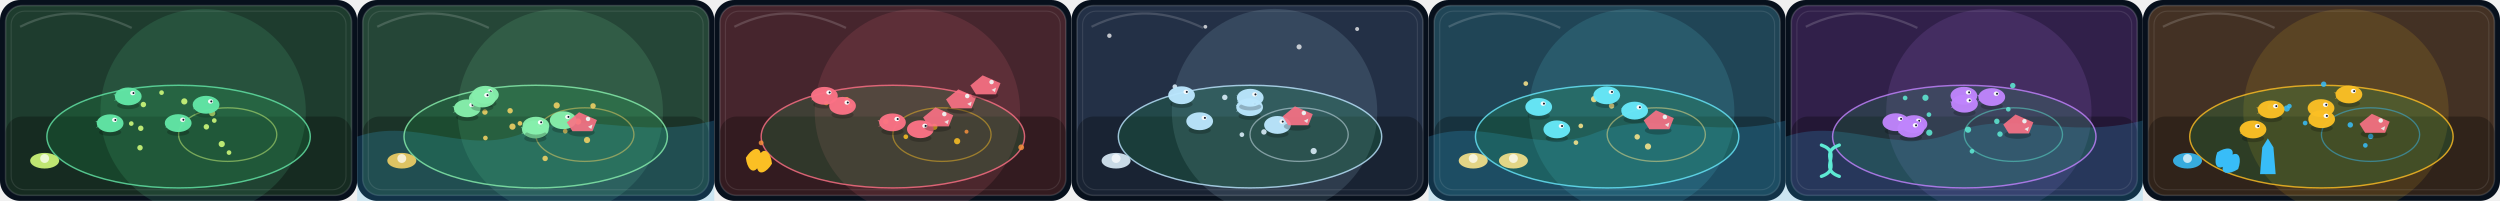
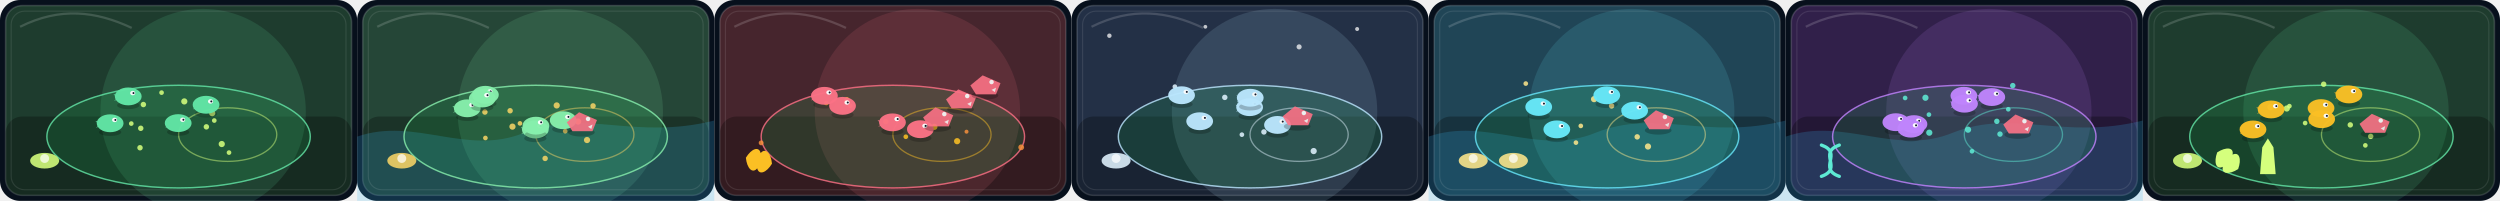
<svg xmlns="http://www.w3.org/2000/svg" width="2240" height="180" viewBox="0 0 2240 180" fill="none">
  <defs>
    <filter id="ui_scenario_cards-soft-shadow" x="-40%" y="-40%" width="180%" height="180%">
      <feGaussianBlur in="SourceAlpha" stdDeviation="1.2" />
      <feOffset dx="0.5" dy="1" result="offsetblur" />
      <feComponentTransfer>
        <feFuncA type="linear" slope="0.26" />
      </feComponentTransfer>
      <feMerge>
        <feMergeNode />
        <feMergeNode in="SourceGraphic" />
      </feMerge>
    </filter>
  </defs>
  <g transform="translate(0 0)">
    <rect x="0" y="0" width="320" height="180" rx="18" fill="#07101c" />
    <rect x="5" y="5" width="310" height="170" rx="15" fill="#103021" stroke="rgba(255,255,255,0.16)" stroke-width="1.4" />
    <rect x="5" y="5" width="310" height="170" rx="15" fill="rgba(255,255,255,0.06)" />
    <rect x="5" y="104.4" width="310" height="70.6" rx="15" fill="rgba(0,0,0,0.28)" />
    <circle cx="182" cy="100" r="92" fill="#62e6a6" opacity="0.13" />
    <ellipse cx="160" cy="122.4" rx="118" ry="46" fill="rgba(34,197,94,0.2)" stroke="#62e6a6" stroke-width="1.3" opacity="0.82" />
    <ellipse cx="204" cy="120.6" rx="44" ry="24" fill="none" stroke="#d5ff7d" stroke-width="1.2" opacity="0.48" />
    <circle cx="192" cy="108" r="2.1" fill="#d5ff7d" opacity="0.86" />
    <circle cx="126.11" cy="114.95" r="2.45" fill="#d5ff7d" opacity="0.86" />
    <circle cx="165.13" cy="90.87" r="2.8" fill="#d5ff7d" opacity="0.86" />
    <circle cx="205.19" cy="136.72" r="2.1" fill="#d5ff7d" opacity="0.86" />
    <circle cx="128.47" cy="93.67" r="2.45" fill="#d5ff7d" opacity="0.86" />
    <circle cx="198.69" cy="129.05" r="2.8" fill="#d5ff7d" opacity="0.86" />
    <circle cx="144.76" cy="83" r="2.1" fill="#d5ff7d" opacity="0.86" />
    <circle cx="125.45" cy="132.38" r="2.45" fill="#d5ff7d" opacity="0.86" />
    <circle cx="190.14" cy="101.42" r="2.8" fill="#d5ff7d" opacity="0.86" />
    <circle cx="117.63" cy="110.72" r="2.1" fill="#d5ff7d" opacity="0.86" />
    <circle cx="184.91" cy="113.65" r="2.45" fill="#d5ff7d" opacity="0.86" />
    <g opacity="0.96">
      <ellipse cx="159.65" cy="118.31" rx="10" ry="3.4" fill="rgba(0,0,0,0.22)" />
      <path d="M 151.65 110.31 Q 143.65 105.31 152.65 112.31 Q 144.65 117.31 151.65 110.31 Z" fill="#62e6a6" opacity="0.78" />
      <ellipse cx="159.65" cy="110.31" rx="12" ry="8" fill="#62e6a6" />
      <ellipse cx="163.65" cy="107.31" rx="2.3" ry="2" fill="white" />
      <circle cx="164.35" cy="107.31" r="0.9" fill="#0f172a" />
    </g>
    <g opacity="0.96">
      <ellipse cx="98.68" cy="118.45" rx="10" ry="3.4" fill="rgba(0,0,0,0.22)" />
      <path d="M 90.68 110.45 Q 80.99 105.45 89.99 112.45 Q 81.99 117.45 90.68 110.45 Z" fill="#62e6a6" opacity="0.78" />
      <ellipse cx="98.68" cy="110.45" rx="12" ry="8" fill="#62e6a6" />
      <ellipse cx="102.68" cy="107.45" rx="2.3" ry="2" fill="white" />
      <circle cx="103.38" cy="107.45" r="0.9" fill="#0f172a" />
    </g>
    <g opacity="0.96">
      <ellipse cx="114.91" cy="94.38" rx="10" ry="3.4" fill="rgba(0,0,0,0.22)" />
      <path d="M 106.91 86.38 Q 97.09 81.38 106.09 88.38 Q 98.09 93.38 106.91 86.38 Z" fill="#62e6a6" opacity="0.78" />
      <ellipse cx="114.91" cy="86.38" rx="12" ry="8" fill="#62e6a6" />
      <ellipse cx="118.91" cy="83.38" rx="2.3" ry="2" fill="white" />
      <circle cx="119.61" cy="83.38" r="0.9" fill="#0f172a" />
    </g>
    <g opacity="0.96">
      <ellipse cx="184.64" cy="101.87" rx="10" ry="3.4" fill="rgba(0,0,0,0.22)" />
      <path d="M 176.64 93.87 Q 168.36 88.87 177.36 95.87 Q 169.36 100.87 176.64 93.87 Z" fill="#62e6a6" opacity="0.78" />
      <ellipse cx="184.64" cy="93.87" rx="12" ry="8" fill="#62e6a6" />
      <ellipse cx="188.64" cy="90.87" rx="2.3" ry="2" fill="white" />
      <circle cx="189.34" cy="90.87" r="0.9" fill="#0f172a" />
    </g>
    <ellipse cx="40" cy="144" rx="13" ry="7" fill="#d5ff7d" opacity="0.88" />
    <circle cx="40" cy="142" r="4" fill="rgba(255,255,255,0.7)" />
    <path d="M 18 24 C 54 6 86 10 118 25" stroke="rgba(255,255,255,0.16)" stroke-width="2" fill="none" />
    <rect x="10" y="10" width="300" height="160" rx="12" fill="none" stroke="rgba(255,255,255,0.1)" stroke-width="1" />
  </g>
  <g transform="translate(320 0)">
    <rect x="0" y="0" width="320" height="180" rx="18" fill="#07101c" />
    <rect x="5" y="5" width="310" height="170" rx="15" fill="#173a2b" stroke="rgba(255,255,255,0.16)" stroke-width="1.4" />
    <rect x="5" y="5" width="310" height="170" rx="15" fill="rgba(255,255,255,0.06)" />
    <rect x="5" y="104.4" width="310" height="70.6" rx="15" fill="rgba(0,0,0,0.28)" />
    <circle cx="182" cy="100" r="92" fill="#86efac" opacity="0.13" />
    <path d="M 0 122.4 C 52 104.4 98 140.4 150 118.8 C 205 97.2 248 126 320 108 L 320 180 L 0 180 Z" fill="rgba(56,189,248,0.2)" />
    <ellipse cx="160" cy="122.4" rx="118" ry="46" fill="rgba(34,197,94,0.2)" stroke="#86efac" stroke-width="1.3" opacity="0.82" />
    <ellipse cx="204" cy="120.6" rx="44" ry="24" fill="none" stroke="#f6d365" stroke-width="1.2" opacity="0.48" />
    <circle cx="186.41" cy="117.51" r="2.1" fill="#f6d365" opacity="0.86" />
    <circle cx="114.47" cy="100.4" r="2.45" fill="#f6d365" opacity="0.86" />
    <circle cx="197.99" cy="108.9" r="2.8" fill="#f6d365" opacity="0.86" />
    <circle cx="164.21" cy="118.13" r="2.1" fill="#f6d365" opacity="0.86" />
    <circle cx="137.05" cy="99.24" r="2.45" fill="#f6d365" opacity="0.86" />
    <circle cx="205.98" cy="125.48" r="2.8" fill="#f6d365" opacity="0.86" />
    <circle cx="114.65" cy="81.36" r="2.1" fill="#f6d365" opacity="0.86" />
    <circle cx="168.44" cy="141.96" r="2.45" fill="#f6d365" opacity="0.86" />
    <circle cx="178.81" cy="94.47" r="2.8" fill="#f6d365" opacity="0.86" />
    <circle cx="114.92" cy="123.63" r="2.1" fill="#f6d365" opacity="0.86" />
    <circle cx="211.38" cy="94.87" r="2.45" fill="#f6d365" opacity="0.86" />
    <circle cx="139.16" cy="113.46" r="2.8" fill="#f6d365" opacity="0.86" />
    <circle cx="145.88" cy="110.54" r="2.1" fill="#f6d365" opacity="0.86" />
    <g opacity="0.96">
      <ellipse cx="159.65" cy="123.99" rx="10" ry="3.4" fill="rgba(0,0,0,0.22)" />
      <path d="M 151.65 115.99 Q 142.09 110.99 151.09 117.99 Q 143.09 122.99 151.65 115.99 Z" fill="#86efac" opacity="0.78" />
      <ellipse cx="159.65" cy="115.99" rx="12" ry="8" fill="#86efac" />
      <ellipse cx="163.65" cy="112.99" rx="2.3" ry="2" fill="white" />
      <circle cx="164.35" cy="112.99" r="0.9" fill="#0f172a" />
    </g>
    <g opacity="0.96">
      <ellipse cx="98.68" cy="105.04" rx="10" ry="3.4" fill="rgba(0,0,0,0.22)" />
      <path d="M 90.68 97.04 Q 80.78 92.04 89.78 99.04 Q 81.78 104.04 90.68 97.04 Z" fill="#86efac" opacity="0.78" />
      <ellipse cx="98.68" cy="97.04" rx="12" ry="8" fill="#86efac" />
      <ellipse cx="102.68" cy="94.04" rx="2.3" ry="2" fill="white" />
      <circle cx="103.38" cy="94.04" r="0.9" fill="#0f172a" />
    </g>
    <g opacity="0.96">
      <ellipse cx="114.91" cy="92.94" rx="10" ry="3.4" fill="rgba(0,0,0,0.22)" />
      <path d="M 106.91 84.94 Q 98.43 79.94 107.43 86.94 Q 99.43 91.94 106.91 84.94 Z" fill="#86efac" opacity="0.78" />
      <ellipse cx="114.91" cy="84.94" rx="12" ry="8" fill="#86efac" />
      <ellipse cx="118.91" cy="81.94" rx="2.3" ry="2" fill="white" />
      <circle cx="119.61" cy="81.94" r="0.9" fill="#0f172a" />
    </g>
    <g opacity="0.96">
      <ellipse cx="184.64" cy="115.73" rx="10" ry="3.4" fill="rgba(0,0,0,0.22)" />
      <path d="M 176.64 107.73 Q 170.01 102.73 179.01 109.73 Q 171.01 114.73 176.64 107.73 Z" fill="#86efac" opacity="0.78" />
      <ellipse cx="184.64" cy="107.73" rx="12" ry="8" fill="#86efac" />
      <ellipse cx="188.64" cy="104.73" rx="2.3" ry="2" fill="white" />
      <circle cx="189.34" cy="104.73" r="0.9" fill="#0f172a" />
    </g>
    <g opacity="0.96">
      <ellipse cx="160.2" cy="120.6" rx="10" ry="3.4" fill="rgba(0,0,0,0.22)" />
      <path d="M 152.2 112.6 Q 146.17 107.6 155.17 114.6 Q 147.17 119.6 152.2 112.6 Z" fill="#86efac" opacity="0.78" />
      <ellipse cx="160.2" cy="112.6" rx="12" ry="8" fill="#86efac" />
      <ellipse cx="164.2" cy="109.6" rx="2.3" ry="2" fill="white" />
      <circle cx="164.9" cy="109.6" r="0.9" fill="#0f172a" />
    </g>
    <g opacity="0.96">
      <ellipse cx="112.12" cy="96.27" rx="10" ry="3.4" fill="rgba(0,0,0,0.22)" />
      <path d="M 104.12 88.27 Q 96.88 83.27 105.88 90.27 Q 97.88 95.27 104.12 88.27 Z" fill="#86efac" opacity="0.78" />
      <ellipse cx="112.12" cy="88.27" rx="12" ry="8" fill="#86efac" />
      <ellipse cx="116.12" cy="85.27" rx="2.3" ry="2" fill="white" />
      <circle cx="116.82" cy="85.27" r="0.9" fill="#0f172a" />
    </g>
    <g opacity="0.9">
      <ellipse cx="200.87" cy="118.57" rx="12" ry="3.8" fill="rgba(0,0,0,0.26)" />
      <path d="M 187.87 109.57 L 198.87 100.57 L 214.87 107.57 L 210.87 117.57 L 192.87 117.57 Z" fill="#fb7185" />
      <circle cx="206.87" cy="106.57" r="2" fill="white" />
      <path d="M 206.87 113.57 l 4 -2 l -1 4 Z" fill="#fef2f2" />
    </g>
    <ellipse cx="40" cy="144" rx="13" ry="7" fill="#f6d365" opacity="0.88" />
    <circle cx="40" cy="142" r="4" fill="rgba(255,255,255,0.7)" />
    <path d="M 18 24 C 54 6 86 10 118 25" stroke="rgba(255,255,255,0.16)" stroke-width="2" fill="none" />
    <rect x="10" y="10" width="300" height="160" rx="12" fill="none" stroke="rgba(255,255,255,0.1)" stroke-width="1" />
  </g>
  <g transform="translate(640 0)">
    <rect x="0" y="0" width="320" height="180" rx="18" fill="#07101c" />
    <rect x="5" y="5" width="310" height="170" rx="15" fill="#3a1720" stroke="rgba(255,255,255,0.16)" stroke-width="1.4" />
    <rect x="5" y="5" width="310" height="170" rx="15" fill="rgba(255,255,255,0.06)" />
    <rect x="5" y="104.4" width="310" height="70.6" rx="15" fill="rgba(0,0,0,0.28)" />
    <circle cx="182" cy="100" r="92" fill="#fb7185" opacity="0.13" />
    <ellipse cx="160" cy="122.4" rx="118" ry="46" fill="rgba(34,197,94,0.2)" stroke="#fb7185" stroke-width="1.3" opacity="0.82" />
    <ellipse cx="204" cy="120.6" rx="44" ry="24" fill="none" stroke="#fbbf24" stroke-width="1.2" opacity="0.48" />
    <circle cx="171.6" cy="122.52" r="2.1" fill="#fbbf24" opacity="0.86" />
    <circle cx="118.73" cy="89.45" r="2.45" fill="#fbbf24" opacity="0.86" />
    <circle cx="217.58" cy="126.5" r="2.8" fill="#fbbf24" opacity="0.86" />
    <circle cx="121.76" cy="94.75" r="2.1" fill="#fbbf24" opacity="0.86" />
    <circle cx="153.66" cy="108.96" r="2.45" fill="#fbbf24" opacity="0.86" />
    <circle cx="197.21" cy="113.64" r="2.8" fill="#fbbf24" opacity="0.86" />
    <circle cx="100.39" cy="92.31" r="2.1" fill="#fbbf24" opacity="0.86" />
    <g opacity="0.96">
      <ellipse cx="159.65" cy="117.64" rx="10" ry="3.4" fill="rgba(0,0,0,0.22)" />
      <path d="M 151.65 109.64 Q 141.7 104.64 150.7 111.64 Q 142.7 116.64 151.65 109.64 Z" fill="#fb7185" opacity="0.78" />
      <ellipse cx="159.65" cy="109.64" rx="12" ry="8" fill="#fb7185" />
      <ellipse cx="163.65" cy="106.64" rx="2.3" ry="2" fill="white" />
      <circle cx="164.35" cy="106.64" r="0.9" fill="#0f172a" />
    </g>
    <g opacity="0.96">
      <ellipse cx="98.68" cy="93.86" rx="10" ry="3.4" fill="rgba(0,0,0,0.22)" />
      <path d="M 90.68 85.86 Q 82 80.86 91 87.86 Q 83 92.86 90.68 85.86 Z" fill="#fb7185" opacity="0.78" />
      <ellipse cx="98.68" cy="85.86" rx="12" ry="8" fill="#fb7185" />
      <ellipse cx="102.68" cy="82.86" rx="2.3" ry="2" fill="white" />
      <circle cx="103.38" cy="82.86" r="0.9" fill="#0f172a" />
    </g>
    <g opacity="0.96">
      <ellipse cx="114.91" cy="102.85" rx="10" ry="3.4" fill="rgba(0,0,0,0.22)" />
      <path d="M 106.91 94.85 Q 100.13 89.85 109.13 96.85 Q 101.13 101.85 106.91 94.85 Z" fill="#fb7185" opacity="0.78" />
      <ellipse cx="114.91" cy="94.85" rx="12" ry="8" fill="#fb7185" />
      <ellipse cx="118.91" cy="91.85" rx="2.3" ry="2" fill="white" />
      <circle cx="119.61" cy="91.85" r="0.9" fill="#0f172a" />
    </g>
    <g opacity="0.96">
      <ellipse cx="184.64" cy="123.77" rx="10" ry="3.4" fill="rgba(0,0,0,0.22)" />
      <path d="M 176.64 115.77 Q 170.64 110.77 179.64 117.77 Q 171.64 122.77 176.64 115.77 Z" fill="#fb7185" opacity="0.78" />
      <ellipse cx="184.64" cy="115.77" rx="12" ry="8" fill="#fb7185" />
      <ellipse cx="188.64" cy="112.77" rx="2.3" ry="2" fill="white" />
      <circle cx="189.34" cy="112.77" r="0.9" fill="#0f172a" />
    </g>
    <g opacity="0.9">
      <ellipse cx="200.1" cy="114.24" rx="12" ry="3.8" fill="rgba(0,0,0,0.26)" />
      <path d="M 187.1 105.24 L 198.1 96.24 L 214.1 103.24 L 210.1 113.24 L 192.1 113.24 Z" fill="#fb7185" />
      <circle cx="206.1" cy="102.24" r="2" fill="white" />
      <path d="M 206.1 109.24 l 4 -2 l -1 4 Z" fill="#fef2f2" />
    </g>
    <g opacity="0.9">
      <ellipse cx="220.64" cy="98.07" rx="12" ry="3.8" fill="rgba(0,0,0,0.26)" />
      <path d="M 207.64 89.07 L 218.64 80.07 L 234.64 87.07 L 230.64 97.07 L 212.64 97.07 Z" fill="#fb7185" />
      <circle cx="226.64" cy="86.07" r="2" fill="white" />
      <path d="M 226.64 93.07 l 4 -2 l -1 4 Z" fill="#fef2f2" />
    </g>
    <g opacity="0.9">
      <ellipse cx="242.43" cy="85.52" rx="12" ry="3.8" fill="rgba(0,0,0,0.26)" />
      <path d="M 229.43 76.52 L 240.43 67.52 L 256.43 74.52 L 252.43 84.52 L 234.43 84.52 Z" fill="#fb7185" />
      <circle cx="248.43" cy="73.52" r="2" fill="white" />
      <path d="M 248.43 80.52 l 4 -2 l -1 4 Z" fill="#fef2f2" />
    </g>
    <g transform="translate(40 144) rotate(102.86)">
      <path d="M 0 -12 C 9 -9 13 -3 7 0 C 13 3 9 9 0 12 C -9 9 -13 3 -7 0 C -13 -3 -9 -9 0 -12 Z" fill="#fbbf24" />
    </g>
    <g fill="rgba(251,146,60,0.82)">
      <circle cx="42" cy="128" r="2.2" />
      <circle cx="226" cy="118" r="1.8" />
      <circle cx="275" cy="132" r="2.6" />
    </g>
    <path d="M 18 24 C 54 6 86 10 118 25" stroke="rgba(255,255,255,0.16)" stroke-width="2" fill="none" />
    <rect x="10" y="10" width="300" height="160" rx="12" fill="none" stroke="rgba(255,255,255,0.1)" stroke-width="1" />
  </g>
  <g transform="translate(960 0)">
    <rect x="0" y="0" width="320" height="180" rx="18" fill="#07101c" />
    <rect x="5" y="5" width="310" height="170" rx="15" fill="#15233a" stroke="rgba(255,255,255,0.16)" stroke-width="1.4" />
    <rect x="5" y="5" width="310" height="170" rx="15" fill="rgba(255,255,255,0.06)" />
    <rect x="5" y="104.4" width="310" height="70.6" rx="15" fill="rgba(0,0,0,0.28)" />
    <circle cx="182" cy="100" r="92" fill="#bae6fd" opacity="0.13" />
    <ellipse cx="160" cy="122.4" rx="118" ry="46" fill="rgba(34,197,94,0.2)" stroke="#bae6fd" stroke-width="1.3" opacity="0.82" />
    <ellipse cx="204" cy="120.6" rx="44" ry="24" fill="none" stroke="#e0f2fe" stroke-width="1.2" opacity="0.48" />
    <circle cx="152.73" cy="120.66" r="2.1" fill="#e0f2fe" opacity="0.86" />
    <circle cx="137.41" cy="87.26" r="2.45" fill="#e0f2fe" opacity="0.86" />
    <circle cx="217.05" cy="135.35" r="2.8" fill="#e0f2fe" opacity="0.86" />
    <circle cx="92.67" cy="77.64" r="2.1" fill="#e0f2fe" opacity="0.86" />
    <circle cx="172.47" cy="118.21" r="2.45" fill="#e0f2fe" opacity="0.86" />
    <g opacity="0.96">
      <ellipse cx="159.65" cy="104.02" rx="10" ry="3.4" fill="rgba(0,0,0,0.22)" />
      <path d="M 151.65 96.02 Q 142.79 91.02 151.79 98.02 Q 143.79 103.02 151.65 96.02 Z" fill="#bae6fd" opacity="0.78" />
      <ellipse cx="159.65" cy="96.02" rx="12" ry="8" fill="#bae6fd" />
      <ellipse cx="163.65" cy="93.02" rx="2.3" ry="2" fill="white" />
      <circle cx="164.35" cy="93.02" r="0.9" fill="#0f172a" />
    </g>
    <g opacity="0.96">
      <ellipse cx="98.68" cy="93.33" rx="10" ry="3.4" fill="rgba(0,0,0,0.22)" />
      <path d="M 90.68 85.33 Q 83.73 80.33 92.73 87.33 Q 84.73 92.33 90.68 85.33 Z" fill="#bae6fd" opacity="0.78" />
      <ellipse cx="98.68" cy="85.33" rx="12" ry="8" fill="#bae6fd" />
      <ellipse cx="102.68" cy="82.33" rx="2.3" ry="2" fill="white" />
      <circle cx="103.38" cy="82.33" r="0.9" fill="#0f172a" />
    </g>
    <g opacity="0.96">
      <ellipse cx="114.91" cy="116.63" rx="10" ry="3.4" fill="rgba(0,0,0,0.22)" />
      <path d="M 106.91 108.63 Q 100.91 103.63 109.91 110.63 Q 101.91 115.63 106.91 108.63 Z" fill="#bae6fd" opacity="0.78" />
      <ellipse cx="114.91" cy="108.63" rx="12" ry="8" fill="#bae6fd" />
      <ellipse cx="118.91" cy="105.63" rx="2.3" ry="2" fill="white" />
      <circle cx="119.61" cy="105.63" r="0.9" fill="#0f172a" />
    </g>
    <g opacity="0.96">
      <ellipse cx="184.64" cy="119.94" rx="10" ry="3.4" fill="rgba(0,0,0,0.22)" />
      <path d="M 176.64 111.94 Q 169.76 106.94 178.76 113.94 Q 170.76 118.94 176.64 111.94 Z" fill="#bae6fd" opacity="0.78" />
      <ellipse cx="184.64" cy="111.94" rx="12" ry="8" fill="#bae6fd" />
      <ellipse cx="188.64" cy="108.94" rx="2.3" ry="2" fill="white" />
      <circle cx="189.34" cy="108.94" r="0.9" fill="#0f172a" />
    </g>
    <g opacity="0.96">
      <ellipse cx="160.2" cy="95.59" rx="10" ry="3.4" fill="rgba(0,0,0,0.22)" />
      <path d="M 152.2 87.59 Q 143.41 82.59 152.41 89.59 Q 144.41 94.59 152.2 87.59 Z" fill="#bae6fd" opacity="0.78" />
      <ellipse cx="160.2" cy="87.59" rx="12" ry="8" fill="#bae6fd" />
      <ellipse cx="164.2" cy="84.59" rx="2.3" ry="2" fill="white" />
      <circle cx="164.9" cy="84.59" r="0.9" fill="#0f172a" />
    </g>
    <g opacity="0.9">
      <ellipse cx="202.26" cy="113.26" rx="12" ry="3.8" fill="rgba(0,0,0,0.26)" />
      <path d="M 189.26 104.26 L 200.26 95.26 L 216.26 102.26 L 212.26 112.26 L 194.26 112.26 Z" fill="#fb7185" />
      <circle cx="208.26" cy="101.26" r="2" fill="white" />
      <path d="M 208.26 108.26 l 4 -2 l -1 4 Z" fill="#fef2f2" />
    </g>
    <ellipse cx="40" cy="144" rx="13" ry="7" fill="#e0f2fe" opacity="0.88" />
    <circle cx="40" cy="142" r="4" fill="rgba(255,255,255,0.7)" />
    <g fill="rgba(255,255,255,0.72)">
      <circle cx="34" cy="32" r="2" />
      <circle cx="120" cy="24" r="1.7" />
      <circle cx="204" cy="42" r="2.3" />
      <circle cx="256" cy="26" r="1.8" />
    </g>
    <path d="M 18 24 C 54 6 86 10 118 25" stroke="rgba(255,255,255,0.16)" stroke-width="2" fill="none" />
    <rect x="10" y="10" width="300" height="160" rx="12" fill="none" stroke="rgba(255,255,255,0.1)" stroke-width="1" />
  </g>
  <g transform="translate(1280 0)">
    <rect x="0" y="0" width="320" height="180" rx="18" fill="#07101c" />
    <rect x="5" y="5" width="310" height="170" rx="15" fill="#12394b" stroke="rgba(255,255,255,0.16)" stroke-width="1.4" />
    <rect x="5" y="5" width="310" height="170" rx="15" fill="rgba(255,255,255,0.06)" />
    <rect x="5" y="104.4" width="310" height="70.6" rx="15" fill="rgba(0,0,0,0.28)" />
    <circle cx="182" cy="100" r="92" fill="#67e8f9" opacity="0.13" />
    <path d="M 0 122.4 C 52 104.4 98 140.4 150 118.8 C 205 97.2 248 126 320 108 L 320 180 L 0 180 Z" fill="rgba(56,189,248,0.2)" />
    <ellipse cx="160" cy="122.4" rx="118" ry="46" fill="rgba(34,197,94,0.2)" stroke="#67e8f9" stroke-width="1.3" opacity="0.82" />
    <ellipse cx="204" cy="120.6" rx="44" ry="24" fill="none" stroke="#fde68a" stroke-width="1.2" opacity="0.48" />
    <circle cx="136.4" cy="112.82" r="2.1" fill="#fde68a" opacity="0.86" />
    <circle cx="163.98" cy="94.89" r="2.45" fill="#fde68a" opacity="0.86" />
    <circle cx="196.6" cy="131.27" r="2.8" fill="#fde68a" opacity="0.86" />
    <circle cx="87.09" cy="74.88" r="2.1" fill="#fde68a" opacity="0.86" />
    <circle cx="186.93" cy="122.64" r="2.45" fill="#fde68a" opacity="0.86" />
    <circle cx="148.27" cy="88.83" r="2.8" fill="#fde68a" opacity="0.86" />
    <circle cx="132.04" cy="127.79" r="2.1" fill="#fde68a" opacity="0.86" />
    <g opacity="0.96">
      <ellipse cx="159.65" cy="93.4" rx="10" ry="3.4" fill="rgba(0,0,0,0.22)" />
      <path d="M 151.65 85.4 Q 144.52 80.4 153.52 87.4 Q 145.52 92.4 151.65 85.4 Z" fill="#67e8f9" opacity="0.78" />
      <ellipse cx="159.65" cy="85.4" rx="12" ry="8" fill="#67e8f9" />
      <ellipse cx="163.65" cy="82.4" rx="2.3" ry="2" fill="white" />
      <circle cx="164.35" cy="82.4" r="0.9" fill="#0f172a" />
    </g>
    <g opacity="0.96">
      <ellipse cx="98.68" cy="103.84" rx="10" ry="3.4" fill="rgba(0,0,0,0.22)" />
      <path d="M 90.68 95.84 Q 84.66 90.84 93.66 97.84 Q 85.66 102.84 90.68 95.84 Z" fill="#67e8f9" opacity="0.78" />
      <ellipse cx="98.68" cy="95.84" rx="12" ry="8" fill="#67e8f9" />
      <ellipse cx="102.68" cy="92.84" rx="2.3" ry="2" fill="white" />
      <circle cx="103.38" cy="92.84" r="0.9" fill="#0f172a" />
    </g>
    <g opacity="0.96">
      <ellipse cx="114.91" cy="123.91" rx="10" ry="3.4" fill="rgba(0,0,0,0.22)" />
      <path d="M 106.91 115.91 Q 100.19 110.91 109.19 117.91 Q 101.19 122.91 106.91 115.91 Z" fill="#67e8f9" opacity="0.78" />
      <ellipse cx="114.91" cy="115.91" rx="12" ry="8" fill="#67e8f9" />
      <ellipse cx="118.91" cy="112.91" rx="2.3" ry="2" fill="white" />
      <circle cx="119.61" cy="112.91" r="0.9" fill="#0f172a" />
    </g>
    <g opacity="0.96">
      <ellipse cx="184.64" cy="107.11" rx="10" ry="3.4" fill="rgba(0,0,0,0.22)" />
      <path d="M 176.64 99.11 Q 168.04 94.11 177.04 101.11 Q 169.04 106.11 176.64 99.11 Z" fill="#67e8f9" opacity="0.78" />
      <ellipse cx="184.64" cy="99.11" rx="12" ry="8" fill="#67e8f9" />
      <ellipse cx="188.64" cy="96.11" rx="2.3" ry="2" fill="white" />
      <circle cx="189.34" cy="96.11" r="0.9" fill="#0f172a" />
    </g>
    <g opacity="0.9">
      <ellipse cx="205.74" cy="116.82" rx="12" ry="3.8" fill="rgba(0,0,0,0.26)" />
      <path d="M 192.74 107.82 L 203.74 98.82 L 219.74 105.82 L 215.74 115.82 L 197.74 115.82 Z" fill="#fb7185" />
      <circle cx="211.74" cy="104.82" r="2" fill="white" />
      <path d="M 211.74 111.82 l 4 -2 l -1 4 Z" fill="#fef2f2" />
    </g>
    <ellipse cx="40" cy="144" rx="13" ry="7" fill="#fde68a" opacity="0.88" />
    <circle cx="40" cy="142" r="4" fill="rgba(255,255,255,0.7)" />
    <ellipse cx="76" cy="144" rx="13" ry="7" fill="#fde68a" opacity="0.88" />
    <circle cx="76" cy="142" r="4" fill="rgba(255,255,255,0.7)" />
    <path d="M 18 24 C 54 6 86 10 118 25" stroke="rgba(255,255,255,0.16)" stroke-width="2" fill="none" />
    <rect x="10" y="10" width="300" height="160" rx="12" fill="none" stroke="rgba(255,255,255,0.1)" stroke-width="1" />
  </g>
  <g transform="translate(1600 0)">
    <rect x="0" y="0" width="320" height="180" rx="18" fill="#07101c" />
    <rect x="5" y="5" width="310" height="170" rx="15" fill="#24123f" stroke="rgba(255,255,255,0.16)" stroke-width="1.4" />
    <rect x="5" y="5" width="310" height="170" rx="15" fill="rgba(255,255,255,0.06)" />
    <rect x="5" y="104.4" width="310" height="70.6" rx="15" fill="rgba(0,0,0,0.28)" />
    <circle cx="182" cy="100" r="92" fill="#c084fc" opacity="0.13" />
    <path d="M 0 122.4 C 52 104.4 98 140.4 150 118.8 C 205 97.2 248 126 320 108 L 320 180 L 0 180 Z" fill="rgba(56,189,248,0.2)" />
    <ellipse cx="160" cy="122.4" rx="118" ry="46" fill="rgba(34,197,94,0.2)" stroke="#c084fc" stroke-width="1.3" opacity="0.82" />
    <ellipse cx="204" cy="120.6" rx="44" ry="24" fill="none" stroke="#5eead4" stroke-width="1.2" opacity="0.48" />
    <circle cx="128.32" cy="102.7" r="2.1" fill="#5eead4" opacity="0.86" />
    <circle cx="189.16" cy="108.71" r="2.45" fill="#5eead4" opacity="0.86" />
    <circle cx="163.36" cy="116.19" r="2.8" fill="#5eead4" opacity="0.86" />
    <circle cx="106.99" cy="87.78" r="2.1" fill="#5eead4" opacity="0.86" />
    <circle cx="191.99" cy="120.15" r="2.45" fill="#5eead4" opacity="0.86" />
    <circle cx="125.2" cy="87.58" r="2.8" fill="#5eead4" opacity="0.86" />
    <circle cx="166.9" cy="135.53" r="2.1" fill="#5eead4" opacity="0.86" />
    <circle cx="203.44" cy="76.7" r="2.45" fill="#5eead4" opacity="0.86" />
    <circle cx="128.64" cy="118.88" r="2.8" fill="#5eead4" opacity="0.86" />
    <circle cx="199.41" cy="97.91" r="2.1" fill="#5eead4" opacity="0.86" />
    <g opacity="0.96">
      <ellipse cx="159.65" cy="93.78" rx="10" ry="3.4" fill="rgba(0,0,0,0.22)" />
      <path d="M 151.65 85.78 Q 145.6 80.78 154.6 87.78 Q 146.6 92.78 151.65 85.78 Z" fill="#c084fc" opacity="0.78" />
      <ellipse cx="159.65" cy="85.78" rx="12" ry="8" fill="#c084fc" />
      <ellipse cx="163.65" cy="82.78" rx="2.3" ry="2" fill="white" />
      <circle cx="164.35" cy="82.78" r="0.9" fill="#0f172a" />
    </g>
    <g opacity="0.96">
      <ellipse cx="98.68" cy="117.49" rx="10" ry="3.4" fill="rgba(0,0,0,0.22)" />
      <path d="M 90.68 109.49 Q 84.11 104.49 93.11 111.49 Q 85.11 116.49 90.68 109.49 Z" fill="#c084fc" opacity="0.78" />
      <ellipse cx="98.68" cy="109.49" rx="12" ry="8" fill="#c084fc" />
      <ellipse cx="102.68" cy="106.49" rx="2.3" ry="2" fill="white" />
      <circle cx="103.38" cy="106.49" r="0.9" fill="#0f172a" />
    </g>
    <g opacity="0.96">
      <ellipse cx="114.91" cy="119.22" rx="10" ry="3.4" fill="rgba(0,0,0,0.22)" />
      <path d="M 106.91 111.22 Q 98.51 106.22 107.51 113.22 Q 99.51 118.22 106.91 111.22 Z" fill="#c084fc" opacity="0.78" />
      <ellipse cx="114.91" cy="111.22" rx="12" ry="8" fill="#c084fc" />
      <ellipse cx="118.91" cy="108.22" rx="2.3" ry="2" fill="white" />
      <circle cx="119.61" cy="108.22" r="0.9" fill="#0f172a" />
    </g>
    <g opacity="0.96">
      <ellipse cx="184.64" cy="94.96" rx="10" ry="3.4" fill="rgba(0,0,0,0.22)" />
      <path d="M 176.64 86.96 Q 166.77 81.96 175.77 88.96 Q 167.77 93.96 176.64 86.96 Z" fill="#c084fc" opacity="0.78" />
      <ellipse cx="184.64" cy="86.96" rx="12" ry="8" fill="#c084fc" />
      <ellipse cx="188.64" cy="83.96" rx="2.3" ry="2" fill="white" />
      <circle cx="189.34" cy="83.96" r="0.9" fill="#0f172a" />
    </g>
    <g opacity="0.96">
      <ellipse cx="160.2" cy="100.92" rx="10" ry="3.4" fill="rgba(0,0,0,0.22)" />
      <path d="M 152.2 92.92 Q 142.59 87.92 151.59 94.92 Q 143.59 99.92 152.2 92.92 Z" fill="#c084fc" opacity="0.78" />
      <ellipse cx="160.2" cy="92.92" rx="12" ry="8" fill="#c084fc" />
      <ellipse cx="164.2" cy="89.92" rx="2.3" ry="2" fill="white" />
      <circle cx="164.9" cy="89.92" r="0.9" fill="#0f172a" />
    </g>
    <g opacity="0.96">
      <ellipse cx="112.12" cy="123.29" rx="10" ry="3.4" fill="rgba(0,0,0,0.22)" />
      <path d="M 104.12 115.29 Q 96.25 110.29 105.25 117.29 Q 97.25 122.29 104.12 115.29 Z" fill="#c084fc" opacity="0.78" />
      <ellipse cx="112.12" cy="115.29" rx="12" ry="8" fill="#c084fc" />
      <ellipse cx="116.12" cy="112.29" rx="2.3" ry="2" fill="white" />
      <circle cx="116.82" cy="112.29" r="0.9" fill="#0f172a" />
    </g>
    <g opacity="0.9">
      <ellipse cx="207.9" cy="120.6" rx="12" ry="3.8" fill="rgba(0,0,0,0.26)" />
      <path d="M 194.9 111.6 L 205.9 102.6 L 221.9 109.6 L 217.9 119.6 L 199.9 119.6 Z" fill="#fb7185" />
      <circle cx="213.9" cy="108.6" r="2" fill="white" />
      <path d="M 213.9 115.6 l 4 -2 l -1 4 Z" fill="#fef2f2" />
    </g>
    <path d="M 32 130 C 52 137 28 151 48 158 M 48 130 C 28 137 52 151 32 158" stroke="#5eead4" stroke-width="3" fill="none" stroke-linecap="round" />
    <path d="M 18 24 C 54 6 86 10 118 25" stroke="rgba(255,255,255,0.16)" stroke-width="2" fill="none" />
    <rect x="10" y="10" width="300" height="160" rx="12" fill="none" stroke="rgba(255,255,255,0.1)" stroke-width="1" />
  </g>
  <g transform="translate(1920 0)">
    <rect x="0" y="0" width="320" height="180" rx="18" fill="#07101c" />
-     <rect x="5" y="5" width="310" height="170" rx="15" fill="#372416" stroke="rgba(255,255,255,0.16)" stroke-width="1.4" />
-     <rect x="5" y="5" width="310" height="170" rx="15" fill="rgba(255,255,255,0.06)" />
-     <rect x="5" y="104.4" width="310" height="70.6" rx="15" fill="rgba(0,0,0,0.28)" />
-     <circle cx="182" cy="100" r="92" fill="#fbbf24" opacity="0.13" />
-     <ellipse cx="160" cy="122.4" rx="118" ry="46" fill="rgba(34,197,94,0.2)" stroke="#fbbf24" stroke-width="1.3" opacity="0.82" />
-     <ellipse cx="204" cy="120.6" rx="44" ry="24" fill="none" stroke="#38bdf8" stroke-width="1.2" opacity="0.48" />
-     <circle cx="131.3" cy="95.08" r="2.1" fill="#38bdf8" opacity="0.86" />
-     <circle cx="204.15" cy="122.2" r="2.45" fill="#38bdf8" opacity="0.86" />
-     <circle cx="128.95" cy="97.23" r="2.8" fill="#38bdf8" opacity="0.86" />
-     <circle cx="145.4" cy="110.25" r="2.1" fill="#38bdf8" opacity="0.86" />
-     <circle cx="185.86" cy="111.91" r="2.45" fill="#38bdf8" opacity="0.86" />
-     <circle cx="114.29" cy="95.99" r="2.8" fill="#38bdf8" opacity="0.86" />
-     <circle cx="199.35" cy="130.26" r="2.1" fill="#38bdf8" opacity="0.86" />
-     <circle cx="162.02" cy="75.46" r="2.45" fill="#38bdf8" opacity="0.86" />
+     <rect x="5" y="5" width="310" height="170" rx="15" fill="#103021" stroke="rgba(255,255,255,0.16)" stroke-width="1.4" />
+     <rect x="5" y="5" width="310" height="170" rx="15" fill="rgba(255,255,255,0.06)" />
+     <rect x="5" y="104.4" width="310" height="70.6" rx="15" fill="rgba(0,0,0,0.28)" />
+     <circle cx="182" cy="100" r="92" fill="#62e6a6" opacity="0.13" />
+     <ellipse cx="160" cy="122.4" rx="118" ry="46" fill="rgba(34,197,94,0.2)" stroke="#62e6a6" stroke-width="1.3" opacity="0.82" />
+     <ellipse cx="204" cy="120.6" rx="44" ry="24" fill="none" stroke="#d5ff7d" stroke-width="1.2" opacity="0.48" />
+     <circle cx="131.3" cy="95.08" r="2.1" fill="#d5ff7d" opacity="0.86" />
+     <circle cx="204.15" cy="122.2" r="2.45" fill="#d5ff7d" opacity="0.86" />
+     <circle cx="128.95" cy="97.23" r="2.8" fill="#d5ff7d" opacity="0.86" />
+     <circle cx="145.4" cy="110.25" r="2.1" fill="#d5ff7d" opacity="0.86" />
+     <circle cx="185.86" cy="111.91" r="2.45" fill="#d5ff7d" opacity="0.86" />
+     <circle cx="114.29" cy="95.99" r="2.8" fill="#d5ff7d" opacity="0.86" />
+     <circle cx="199.35" cy="130.26" r="2.1" fill="#d5ff7d" opacity="0.86" />
+     <circle cx="162.02" cy="75.46" r="2.45" fill="#d5ff7d" opacity="0.86" />
    <g opacity="0.96">
      <ellipse cx="159.65" cy="104.86" rx="10" ry="3.4" fill="rgba(0,0,0,0.22)" />
      <path d="M 151.65 96.86 Q 145.22 91.86 154.22 98.86 Q 146.22 103.86 151.65 96.86 Z" fill="#fbbf24" opacity="0.78" />
      <ellipse cx="159.65" cy="96.86" rx="12" ry="8" fill="#fbbf24" />
      <ellipse cx="163.65" cy="93.86" rx="2.3" ry="2" fill="white" />
      <circle cx="164.35" cy="93.86" r="0.9" fill="#0f172a" />
    </g>
    <g opacity="0.96">
      <ellipse cx="98.68" cy="123.99" rx="10" ry="3.4" fill="rgba(0,0,0,0.22)" />
      <path d="M 90.68 115.99 Q 82.47 110.99 91.47 117.99 Q 83.47 122.99 90.68 115.99 Z" fill="#fbbf24" opacity="0.78" />
      <ellipse cx="98.68" cy="115.99" rx="12" ry="8" fill="#fbbf24" />
      <ellipse cx="102.68" cy="112.99" rx="2.3" ry="2" fill="white" />
      <circle cx="103.38" cy="112.99" r="0.9" fill="#0f172a" />
    </g>
    <g opacity="0.96">
      <ellipse cx="114.91" cy="106.07" rx="10" ry="3.4" fill="rgba(0,0,0,0.22)" />
      <path d="M 106.91 98.07 Q 97.13 93.07 106.13 100.07 Q 98.13 105.07 106.91 98.07 Z" fill="#fbbf24" opacity="0.78" />
      <ellipse cx="114.91" cy="98.07" rx="12" ry="8" fill="#fbbf24" />
      <ellipse cx="118.91" cy="95.07" rx="2.3" ry="2" fill="white" />
      <circle cx="119.61" cy="95.07" r="0.9" fill="#0f172a" />
    </g>
    <g opacity="0.96">
      <ellipse cx="184.64" cy="92.62" rx="10" ry="3.4" fill="rgba(0,0,0,0.22)" />
      <path d="M 176.64 84.62 Q 166.92 79.62 175.92 86.62 Q 167.92 91.62 176.64 84.62 Z" fill="#fbbf24" opacity="0.78" />
      <ellipse cx="184.64" cy="84.62" rx="12" ry="8" fill="#fbbf24" />
      <ellipse cx="188.64" cy="81.62" rx="2.3" ry="2" fill="white" />
      <circle cx="189.34" cy="81.62" r="0.9" fill="#0f172a" />
    </g>
    <g opacity="0.96">
      <ellipse cx="160.2" cy="114.8" rx="10" ry="3.4" fill="rgba(0,0,0,0.22)" />
      <path d="M 152.2 106.8 Q 144.12 101.8 153.12 108.8 Q 145.12 113.8 152.2 106.8 Z" fill="#fbbf24" opacity="0.78" />
      <ellipse cx="160.2" cy="106.8" rx="12" ry="8" fill="#fbbf24" />
      <ellipse cx="164.2" cy="103.8" rx="2.3" ry="2" fill="white" />
      <circle cx="164.9" cy="103.8" r="0.9" fill="#0f172a" />
    </g>
    <g opacity="0.9">
      <ellipse cx="207.13" cy="120.01" rx="12" ry="3.8" fill="rgba(0,0,0,0.26)" />
      <path d="M 194.13 111.01 L 205.13 102.01 L 221.13 109.01 L 217.13 119.01 L 199.13 119.01 Z" fill="#fb7185" />
      <circle cx="213.13" cy="108.01" r="2" fill="white" />
      <path d="M 213.13 115.01 l 4 -2 l -1 4 Z" fill="#fef2f2" />
    </g>
-     <ellipse cx="40" cy="144" rx="13" ry="7" fill="#38bdf8" opacity="0.88" />
+     <ellipse cx="40" cy="144" rx="13" ry="7" fill="#d5ff7d" opacity="0.88" />
    <circle cx="40" cy="142" r="4" fill="rgba(255,255,255,0.7)" />
    <g transform="translate(76 144) rotate(308.57)">
-       <path d="M 0 -12 C 9 -9 13 -3 7 0 C 13 3 9 9 0 12 C -9 9 -13 3 -7 0 C -13 -3 -9 -9 0 -12 Z" fill="#38bdf8" />
-     </g>
-     <path d="M 105 156 L 119 156 L 117 132 L 112 124 L 107 132 Z" fill="#38bdf8" />
+       <path d="M 0 -12 C 9 -9 13 -3 7 0 C 13 3 9 9 0 12 C -9 9 -13 3 -7 0 C -13 -3 -9 -9 0 -12 Z" fill="#d5ff7d" />
+     </g>
+     <path d="M 105 156 L 119 156 L 117 132 L 112 124 L 107 132 Z" fill="#d5ff7d" />
    <path d="M 18 24 C 54 6 86 10 118 25" stroke="rgba(255,255,255,0.16)" stroke-width="2" fill="none" />
    <rect x="10" y="10" width="300" height="160" rx="12" fill="none" stroke="rgba(255,255,255,0.1)" stroke-width="1" />
  </g>
</svg>
